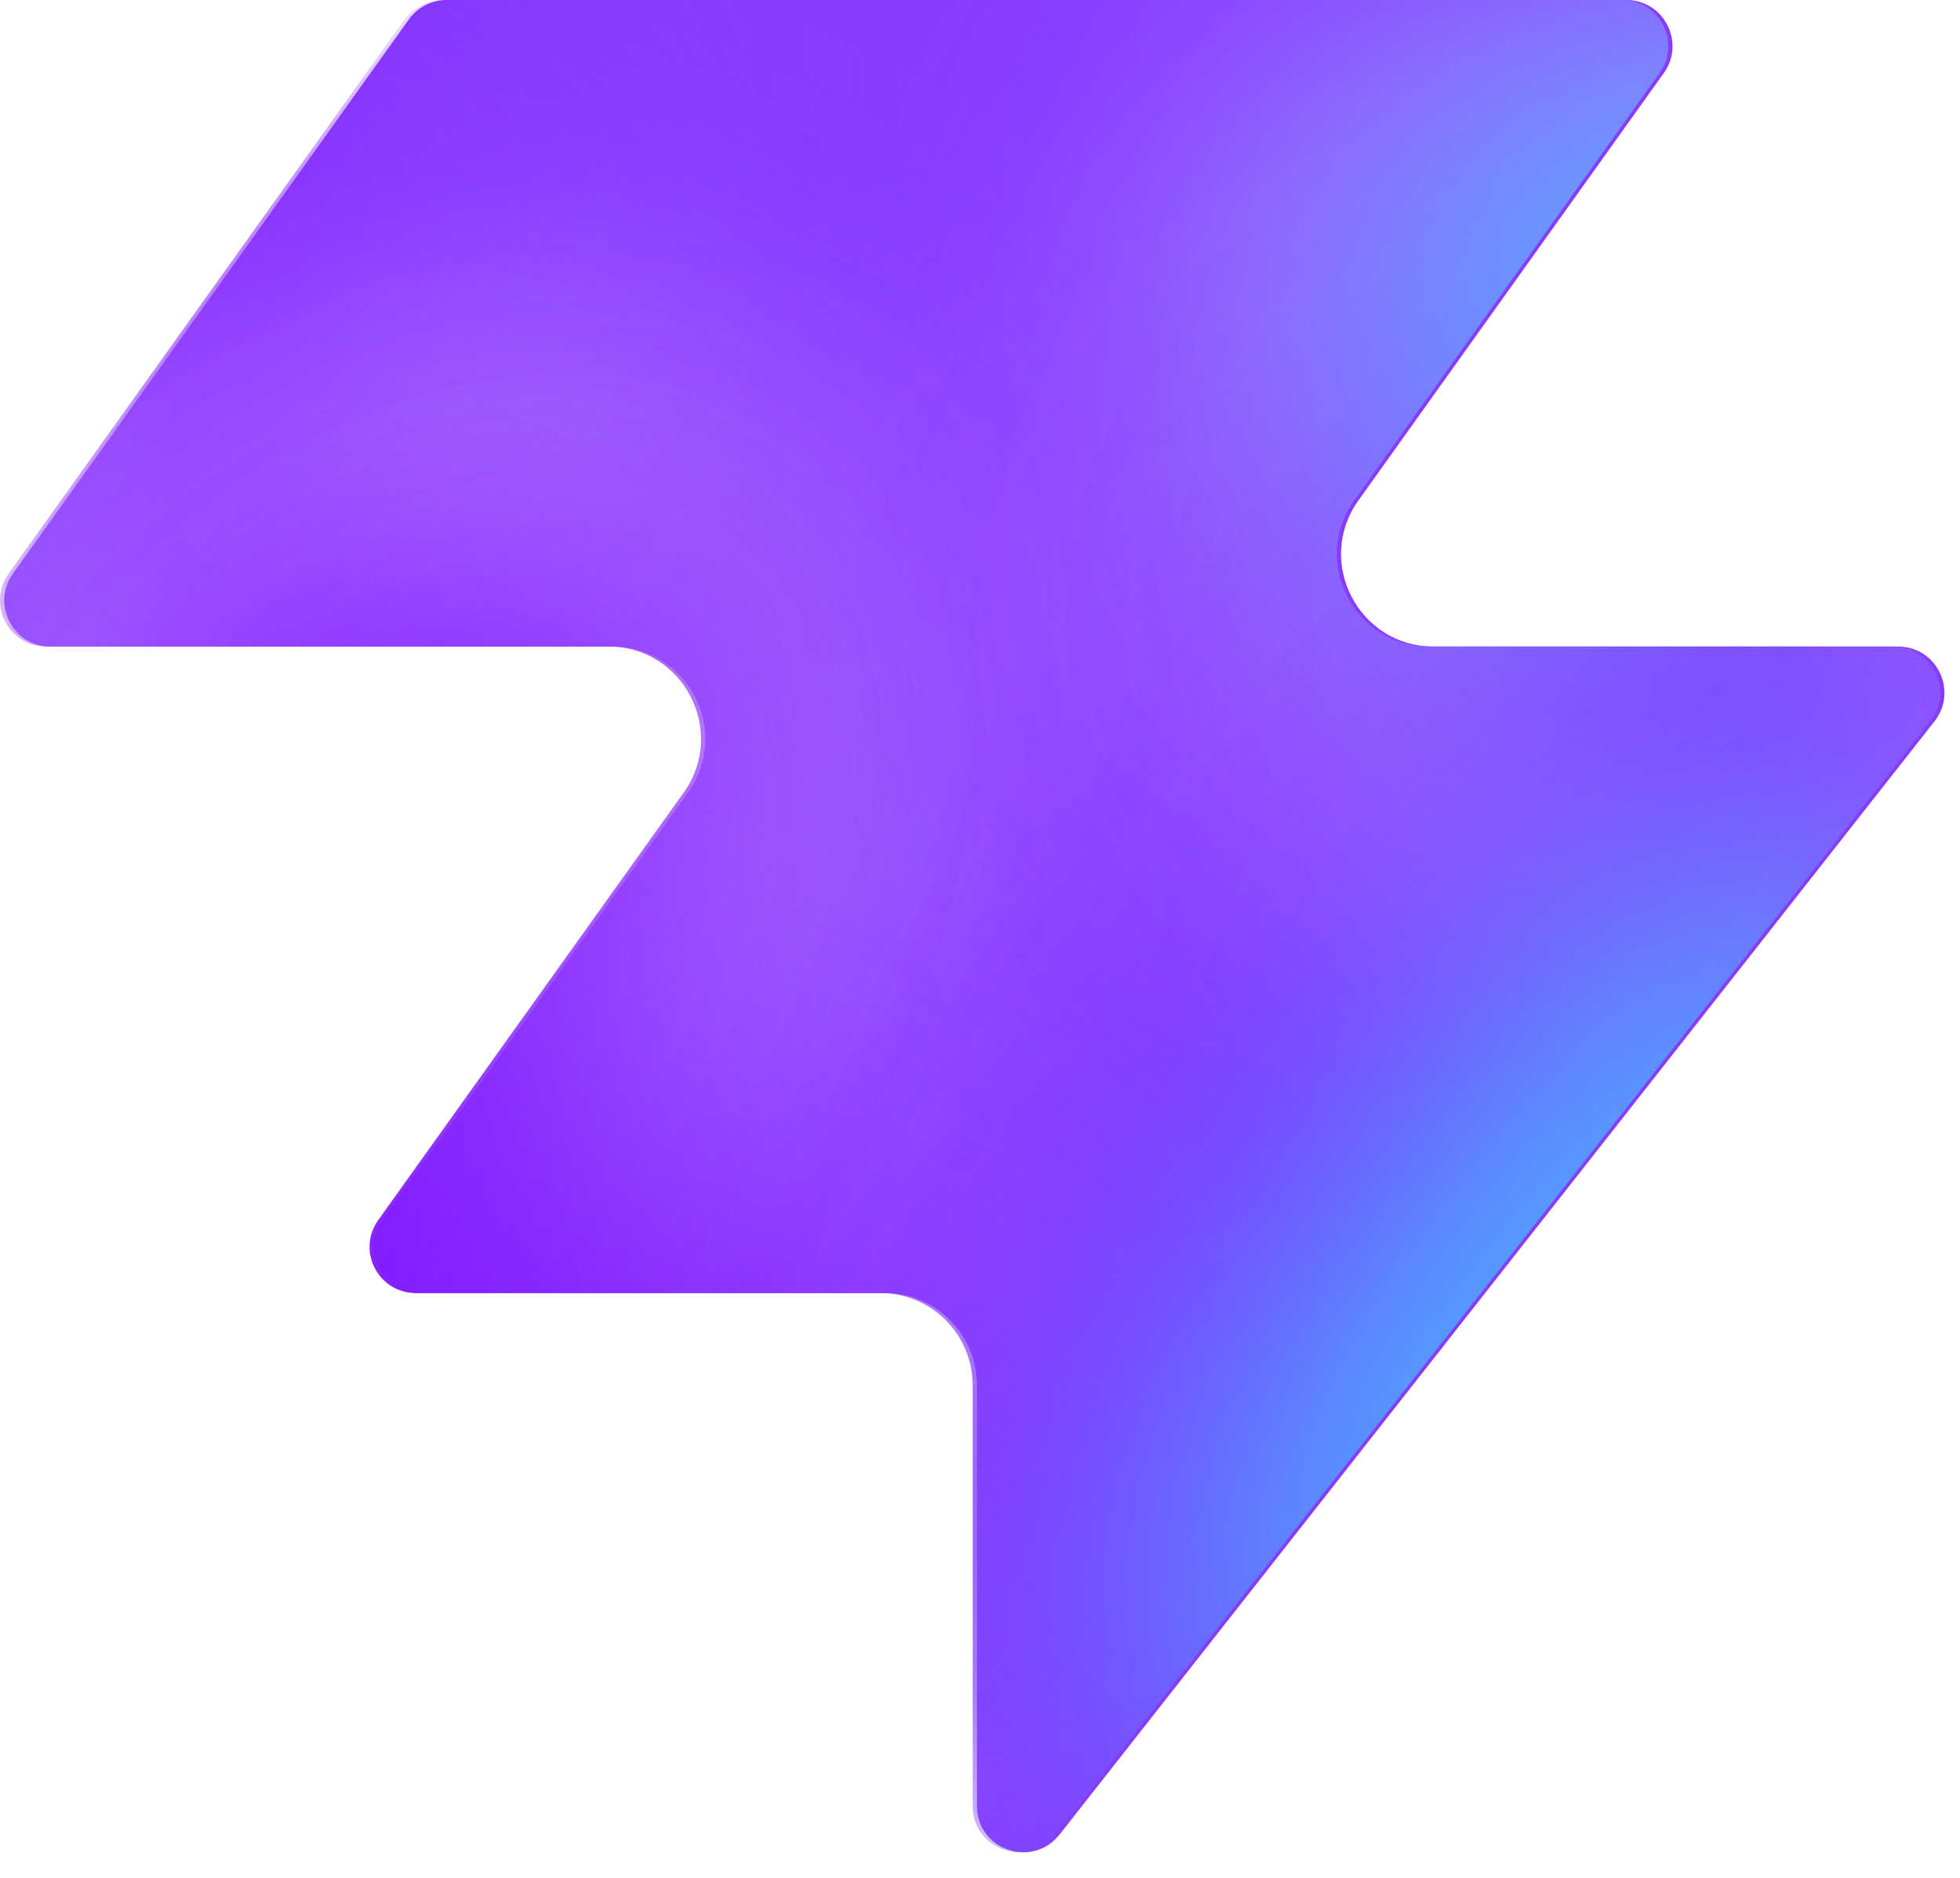
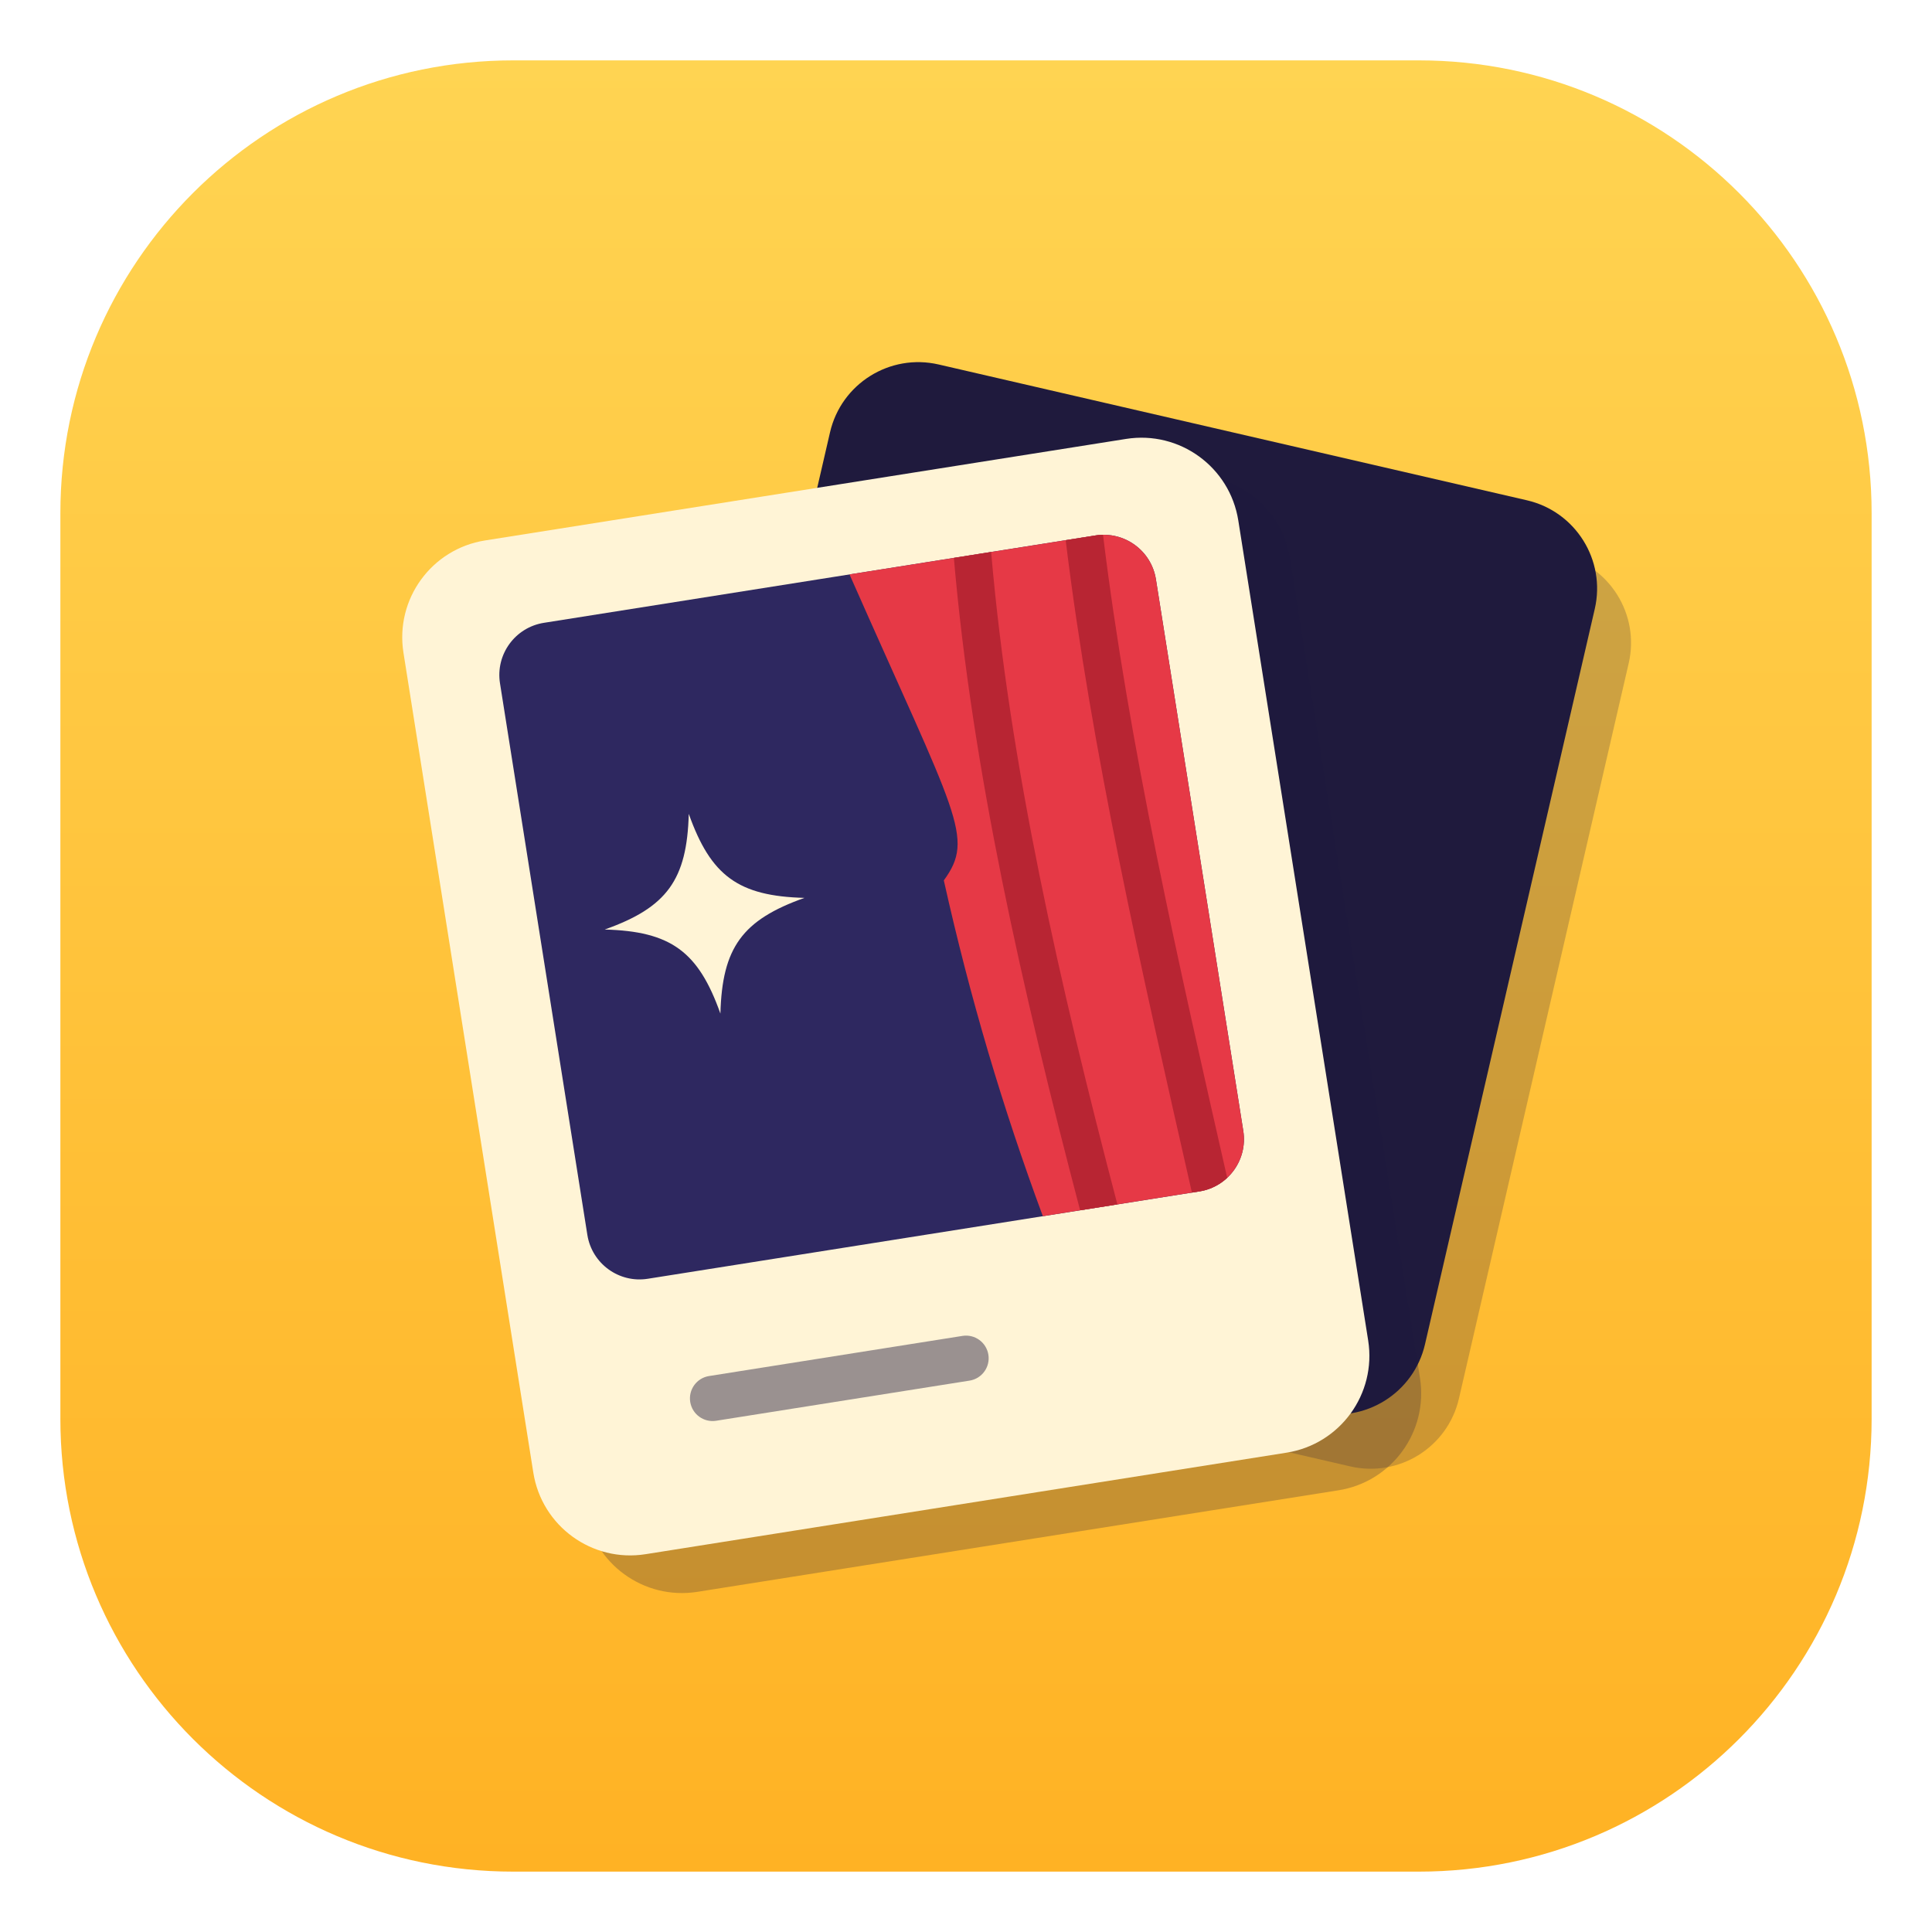
- <svg xmlns="http://www.w3.org/2000/svg" width="48" height="46" fill="none" viewBox="0 0 48 46">
-   <path fill="#863bff" d="M25.946 44.938c-.664.845-2.021.375-2.021-.698V33.937a2.26 2.26 0 0 0-2.262-2.262H10.287c-.92 0-1.456-1.04-.92-1.788l7.48-10.471c1.07-1.497 0-3.578-1.842-3.578H1.237c-.92 0-1.456-1.04-.92-1.788L10.013.474c.214-.297.556-.474.92-.474h28.894c.92 0 1.456 1.04.92 1.788l-7.48 10.471c-1.07 1.498 0 3.579 1.842 3.579h11.377c.943 0 1.473 1.088.89 1.83L25.947 44.94z" style="fill:#863bff;fill:color(display-p3 .525 .23 1);fill-opacity:1" />
-   <mask id="a" width="48" height="46" x="0" y="0" maskUnits="userSpaceOnUse" style="mask-type:alpha">
-     <path fill="#000" d="M25.842 44.938c-.664.844-2.021.375-2.021-.698V33.937a2.26 2.26 0 0 0-2.262-2.262H10.183c-.92 0-1.456-1.04-.92-1.788l7.48-10.471c1.07-1.498 0-3.579-1.842-3.579H1.133c-.92 0-1.456-1.04-.92-1.787L9.91.473c.214-.297.556-.474.92-.474h28.894c.92 0 1.456 1.04.92 1.788l-7.48 10.471c-1.07 1.498 0 3.578 1.842 3.578h11.377c.943 0 1.473 1.088.89 1.832L25.843 44.94z" style="fill:#000;fill-opacity:1" />
-   </mask>
-   <g mask="url(#a)">
-     <g filter="url(#b)">
-       <ellipse cx="5.508" cy="14.704" fill="#ede6ff" rx="5.508" ry="14.704" style="fill:#ede6ff;fill:color(display-p3 .927 .903 1);fill-opacity:1" transform="matrix(.00324 1 1 -.00324 -4.47 31.516)" />
+ <svg xmlns="http://www.w3.org/2000/svg" viewBox="0 0 256 256">
+   <defs>
+     <linearGradient id="h-bg" x1="0" y1="0" x2="0" y2="1">
+       <stop offset="0" stop-color="#FFD452" />
+       <stop offset="1" stop-color="#FFB224" />
+     </linearGradient>
+     <clipPath id="h-win">
+       <rect x="74" y="76" width="88" height="88" rx="7" />
+     </clipPath>
+   </defs>
+   <rect x="8" y="8" width="240" height="240" rx="60" fill="url(#h-bg)" />
+   <g transform="rotate(13 150 124)">
+     <rect x="102" y="62" width="104" height="124" rx="12" fill="#1F1A3D" fill-opacity=".22" />
+     <rect x="96" y="56" width="104" height="124" rx="12" fill="#1F1A3D" />
+   </g>
+   <g transform="rotate(-9 118 136)">
+     <rect x="68" y="70" width="112" height="136" rx="13" fill="#1F1A3D" fill-opacity=".25" />
+     <rect x="62" y="64" width="112" height="136" rx="13" fill="#FFF4D6" />
+     <rect x="74" y="76" width="88" height="88" rx="7" fill="#2E2860" />
+     <path fill="#FFF4D6" d="M96 104c1.6 8.6 4.8 11.8 13.4 13.4-8.6 1.6-11.8 4.8-13.4 13.4-1.6-8.6-4.8-11.8-13.4-13.4 8.6-1.6 11.8-4.8 13.4-13.4z" />
+     <g clip-path="url(#h-win)">
+       <path fill="#E63946" d="M122 76h42v88h-30c-3-15-5-30-6-46 5-5 3-8-6-42z" />
+       <path fill="#B82533" d="M136 76h5c-2 28 0 58 3 88h-5c-3-30-5-60-3-88zM151 76h5c-1 28 1 58 3 88h-5c-2-30-4-60-3-88z" />
    </g>
-     <g filter="url(#c)">
-       <ellipse cx="10.399" cy="29.851" fill="#ede6ff" rx="10.399" ry="29.851" style="fill:#ede6ff;fill:color(display-p3 .927 .903 1);fill-opacity:1" transform="matrix(.00324 1 1 -.00324 -39.328 7.883)" />
-     </g>
-     <g filter="url(#d)">
-       <ellipse cx="5.508" cy="30.487" fill="#7e14ff" rx="5.508" ry="30.487" style="fill:#7e14ff;fill:color(display-p3 .492 .077 1);fill-opacity:1" transform="rotate(89.814 -25.913 -14.639)scale(1 -1)" />
-     </g>
-     <g filter="url(#e)">
-       <ellipse cx="5.508" cy="30.599" fill="#7e14ff" rx="5.508" ry="30.599" style="fill:#7e14ff;fill:color(display-p3 .492 .077 1);fill-opacity:1" transform="rotate(89.814 -32.644 -3.334)scale(1 -1)" />
-     </g>
-     <g filter="url(#f)">
-       <ellipse cx="5.508" cy="30.599" fill="#7e14ff" rx="5.508" ry="30.599" style="fill:#7e14ff;fill:color(display-p3 .492 .077 1);fill-opacity:1" transform="matrix(.00324 1 1 -.00324 -34.34 30.47)" />
-     </g>
-     <g filter="url(#g)">
-       <ellipse cx="14.072" cy="22.078" fill="#ede6ff" rx="14.072" ry="22.078" style="fill:#ede6ff;fill:color(display-p3 .927 .903 1);fill-opacity:1" transform="rotate(93.35 24.506 48.493)scale(-1 1)" />
-     </g>
-     <g filter="url(#h)">
-       <ellipse cx="3.47" cy="21.501" fill="#7e14ff" rx="3.47" ry="21.501" style="fill:#7e14ff;fill:color(display-p3 .492 .077 1);fill-opacity:1" transform="rotate(89.009 28.708 47.59)scale(-1 1)" />
-     </g>
-     <g filter="url(#i)">
-       <ellipse cx="3.47" cy="21.501" fill="#7e14ff" rx="3.47" ry="21.501" style="fill:#7e14ff;fill:color(display-p3 .492 .077 1);fill-opacity:1" transform="rotate(89.009 28.708 47.59)scale(-1 1)" />
-     </g>
-     <g filter="url(#j)">
-       <ellipse cx=".387" cy="8.972" fill="#7e14ff" rx="4.407" ry="29.108" style="fill:#7e14ff;fill:color(display-p3 .492 .077 1);fill-opacity:1" transform="rotate(39.51 .387 8.972)" />
-     </g>
-     <g filter="url(#k)">
-       <ellipse cx="47.523" cy="-6.092" fill="#7e14ff" rx="4.407" ry="29.108" style="fill:#7e14ff;fill:color(display-p3 .492 .077 1);fill-opacity:1" transform="rotate(37.892 47.523 -6.092)" />
-     </g>
-     <g filter="url(#l)">
-       <ellipse cx="41.412" cy="6.333" fill="#47bfff" rx="5.971" ry="9.665" style="fill:#47bfff;fill:color(display-p3 .28 .748 1);fill-opacity:1" transform="rotate(37.892 41.412 6.333)" />
-     </g>
-     <g filter="url(#m)">
-       <ellipse cx="-1.879" cy="38.332" fill="#7e14ff" rx="4.407" ry="29.108" style="fill:#7e14ff;fill:color(display-p3 .492 .077 1);fill-opacity:1" transform="rotate(37.892 -1.88 38.332)" />
-     </g>
-     <g filter="url(#n)">
-       <ellipse cx="-1.879" cy="38.332" fill="#7e14ff" rx="4.407" ry="29.108" style="fill:#7e14ff;fill:color(display-p3 .492 .077 1);fill-opacity:1" transform="rotate(37.892 -1.88 38.332)" />
-     </g>
-     <g filter="url(#o)">
-       <ellipse cx="35.651" cy="29.907" fill="#7e14ff" rx="4.407" ry="29.108" style="fill:#7e14ff;fill:color(display-p3 .492 .077 1);fill-opacity:1" transform="rotate(37.892 35.651 29.907)" />
-     </g>
-     <g filter="url(#p)">
-       <ellipse cx="38.418" cy="32.4" fill="#47bfff" rx="5.971" ry="15.297" style="fill:#47bfff;fill:color(display-p3 .28 .748 1);fill-opacity:1" transform="rotate(37.892 38.418 32.4)" />
-     </g>
+     <rect x="84" y="178" width="40" height="6" rx="3" fill="#1F1A3D" fill-opacity=".45" />
  </g>
-   <defs>
-     <filter id="b" width="60.045" height="41.654" x="-19.77" y="16.149" color-interpolation-filters="sRGB" filterUnits="userSpaceOnUse">
-       <feFlood flood-opacity="0" result="BackgroundImageFix" />
-       <feBlend in="SourceGraphic" in2="BackgroundImageFix" result="shape" />
-       <feGaussianBlur result="effect1_foregroundBlur_2002_17158" stdDeviation="7.659" />
-     </filter>
-     <filter id="c" width="90.34" height="51.437" x="-54.613" y="-7.533" color-interpolation-filters="sRGB" filterUnits="userSpaceOnUse">
-       <feFlood flood-opacity="0" result="BackgroundImageFix" />
-       <feBlend in="SourceGraphic" in2="BackgroundImageFix" result="shape" />
-       <feGaussianBlur result="effect1_foregroundBlur_2002_17158" stdDeviation="7.659" />
-     </filter>
-     <filter id="d" width="79.355" height="29.4" x="-49.64" y="2.03" color-interpolation-filters="sRGB" filterUnits="userSpaceOnUse">
-       <feFlood flood-opacity="0" result="BackgroundImageFix" />
-       <feBlend in="SourceGraphic" in2="BackgroundImageFix" result="shape" />
-       <feGaussianBlur result="effect1_foregroundBlur_2002_17158" stdDeviation="4.596" />
-     </filter>
-     <filter id="e" width="79.579" height="29.4" x="-45.045" y="20.029" color-interpolation-filters="sRGB" filterUnits="userSpaceOnUse">
-       <feFlood flood-opacity="0" result="BackgroundImageFix" />
-       <feBlend in="SourceGraphic" in2="BackgroundImageFix" result="shape" />
-       <feGaussianBlur result="effect1_foregroundBlur_2002_17158" stdDeviation="4.596" />
-     </filter>
-     <filter id="f" width="79.579" height="29.4" x="-43.513" y="21.178" color-interpolation-filters="sRGB" filterUnits="userSpaceOnUse">
-       <feFlood flood-opacity="0" result="BackgroundImageFix" />
-       <feBlend in="SourceGraphic" in2="BackgroundImageFix" result="shape" />
-       <feGaussianBlur result="effect1_foregroundBlur_2002_17158" stdDeviation="4.596" />
-     </filter>
-     <filter id="g" width="74.749" height="58.852" x="15.756" y="-17.901" color-interpolation-filters="sRGB" filterUnits="userSpaceOnUse">
-       <feFlood flood-opacity="0" result="BackgroundImageFix" />
-       <feBlend in="SourceGraphic" in2="BackgroundImageFix" result="shape" />
-       <feGaussianBlur result="effect1_foregroundBlur_2002_17158" stdDeviation="7.659" />
-     </filter>
-     <filter id="h" width="61.377" height="25.362" x="23.548" y="2.284" color-interpolation-filters="sRGB" filterUnits="userSpaceOnUse">
-       <feFlood flood-opacity="0" result="BackgroundImageFix" />
-       <feBlend in="SourceGraphic" in2="BackgroundImageFix" result="shape" />
-       <feGaussianBlur result="effect1_foregroundBlur_2002_17158" stdDeviation="4.596" />
-     </filter>
-     <filter id="i" width="61.377" height="25.362" x="23.548" y="2.284" color-interpolation-filters="sRGB" filterUnits="userSpaceOnUse">
-       <feFlood flood-opacity="0" result="BackgroundImageFix" />
-       <feBlend in="SourceGraphic" in2="BackgroundImageFix" result="shape" />
-       <feGaussianBlur result="effect1_foregroundBlur_2002_17158" stdDeviation="4.596" />
-     </filter>
-     <filter id="j" width="56.045" height="63.649" x="-27.636" y="-22.853" color-interpolation-filters="sRGB" filterUnits="userSpaceOnUse">
-       <feFlood flood-opacity="0" result="BackgroundImageFix" />
-       <feBlend in="SourceGraphic" in2="BackgroundImageFix" result="shape" />
-       <feGaussianBlur result="effect1_foregroundBlur_2002_17158" stdDeviation="4.596" />
-     </filter>
-     <filter id="k" width="54.814" height="64.646" x="20.116" y="-38.415" color-interpolation-filters="sRGB" filterUnits="userSpaceOnUse">
-       <feFlood flood-opacity="0" result="BackgroundImageFix" />
-       <feBlend in="SourceGraphic" in2="BackgroundImageFix" result="shape" />
-       <feGaussianBlur result="effect1_foregroundBlur_2002_17158" stdDeviation="4.596" />
-     </filter>
-     <filter id="l" width="33.541" height="35.313" x="24.641" y="-11.323" color-interpolation-filters="sRGB" filterUnits="userSpaceOnUse">
-       <feFlood flood-opacity="0" result="BackgroundImageFix" />
-       <feBlend in="SourceGraphic" in2="BackgroundImageFix" result="shape" />
-       <feGaussianBlur result="effect1_foregroundBlur_2002_17158" stdDeviation="4.596" />
-     </filter>
-     <filter id="m" width="54.814" height="64.646" x="-29.286" y="6.009" color-interpolation-filters="sRGB" filterUnits="userSpaceOnUse">
-       <feFlood flood-opacity="0" result="BackgroundImageFix" />
-       <feBlend in="SourceGraphic" in2="BackgroundImageFix" result="shape" />
-       <feGaussianBlur result="effect1_foregroundBlur_2002_17158" stdDeviation="4.596" />
-     </filter>
-     <filter id="n" width="54.814" height="64.646" x="-29.286" y="6.009" color-interpolation-filters="sRGB" filterUnits="userSpaceOnUse">
-       <feFlood flood-opacity="0" result="BackgroundImageFix" />
-       <feBlend in="SourceGraphic" in2="BackgroundImageFix" result="shape" />
-       <feGaussianBlur result="effect1_foregroundBlur_2002_17158" stdDeviation="4.596" />
-     </filter>
-     <filter id="o" width="54.814" height="64.646" x="8.244" y="-2.416" color-interpolation-filters="sRGB" filterUnits="userSpaceOnUse">
-       <feFlood flood-opacity="0" result="BackgroundImageFix" />
-       <feBlend in="SourceGraphic" in2="BackgroundImageFix" result="shape" />
-       <feGaussianBlur result="effect1_foregroundBlur_2002_17158" stdDeviation="4.596" />
-     </filter>
-     <filter id="p" width="39.409" height="43.623" x="18.713" y="10.588" color-interpolation-filters="sRGB" filterUnits="userSpaceOnUse">
-       <feFlood flood-opacity="0" result="BackgroundImageFix" />
-       <feBlend in="SourceGraphic" in2="BackgroundImageFix" result="shape" />
-       <feGaussianBlur result="effect1_foregroundBlur_2002_17158" stdDeviation="4.596" />
-     </filter>
-   </defs>
</svg>
